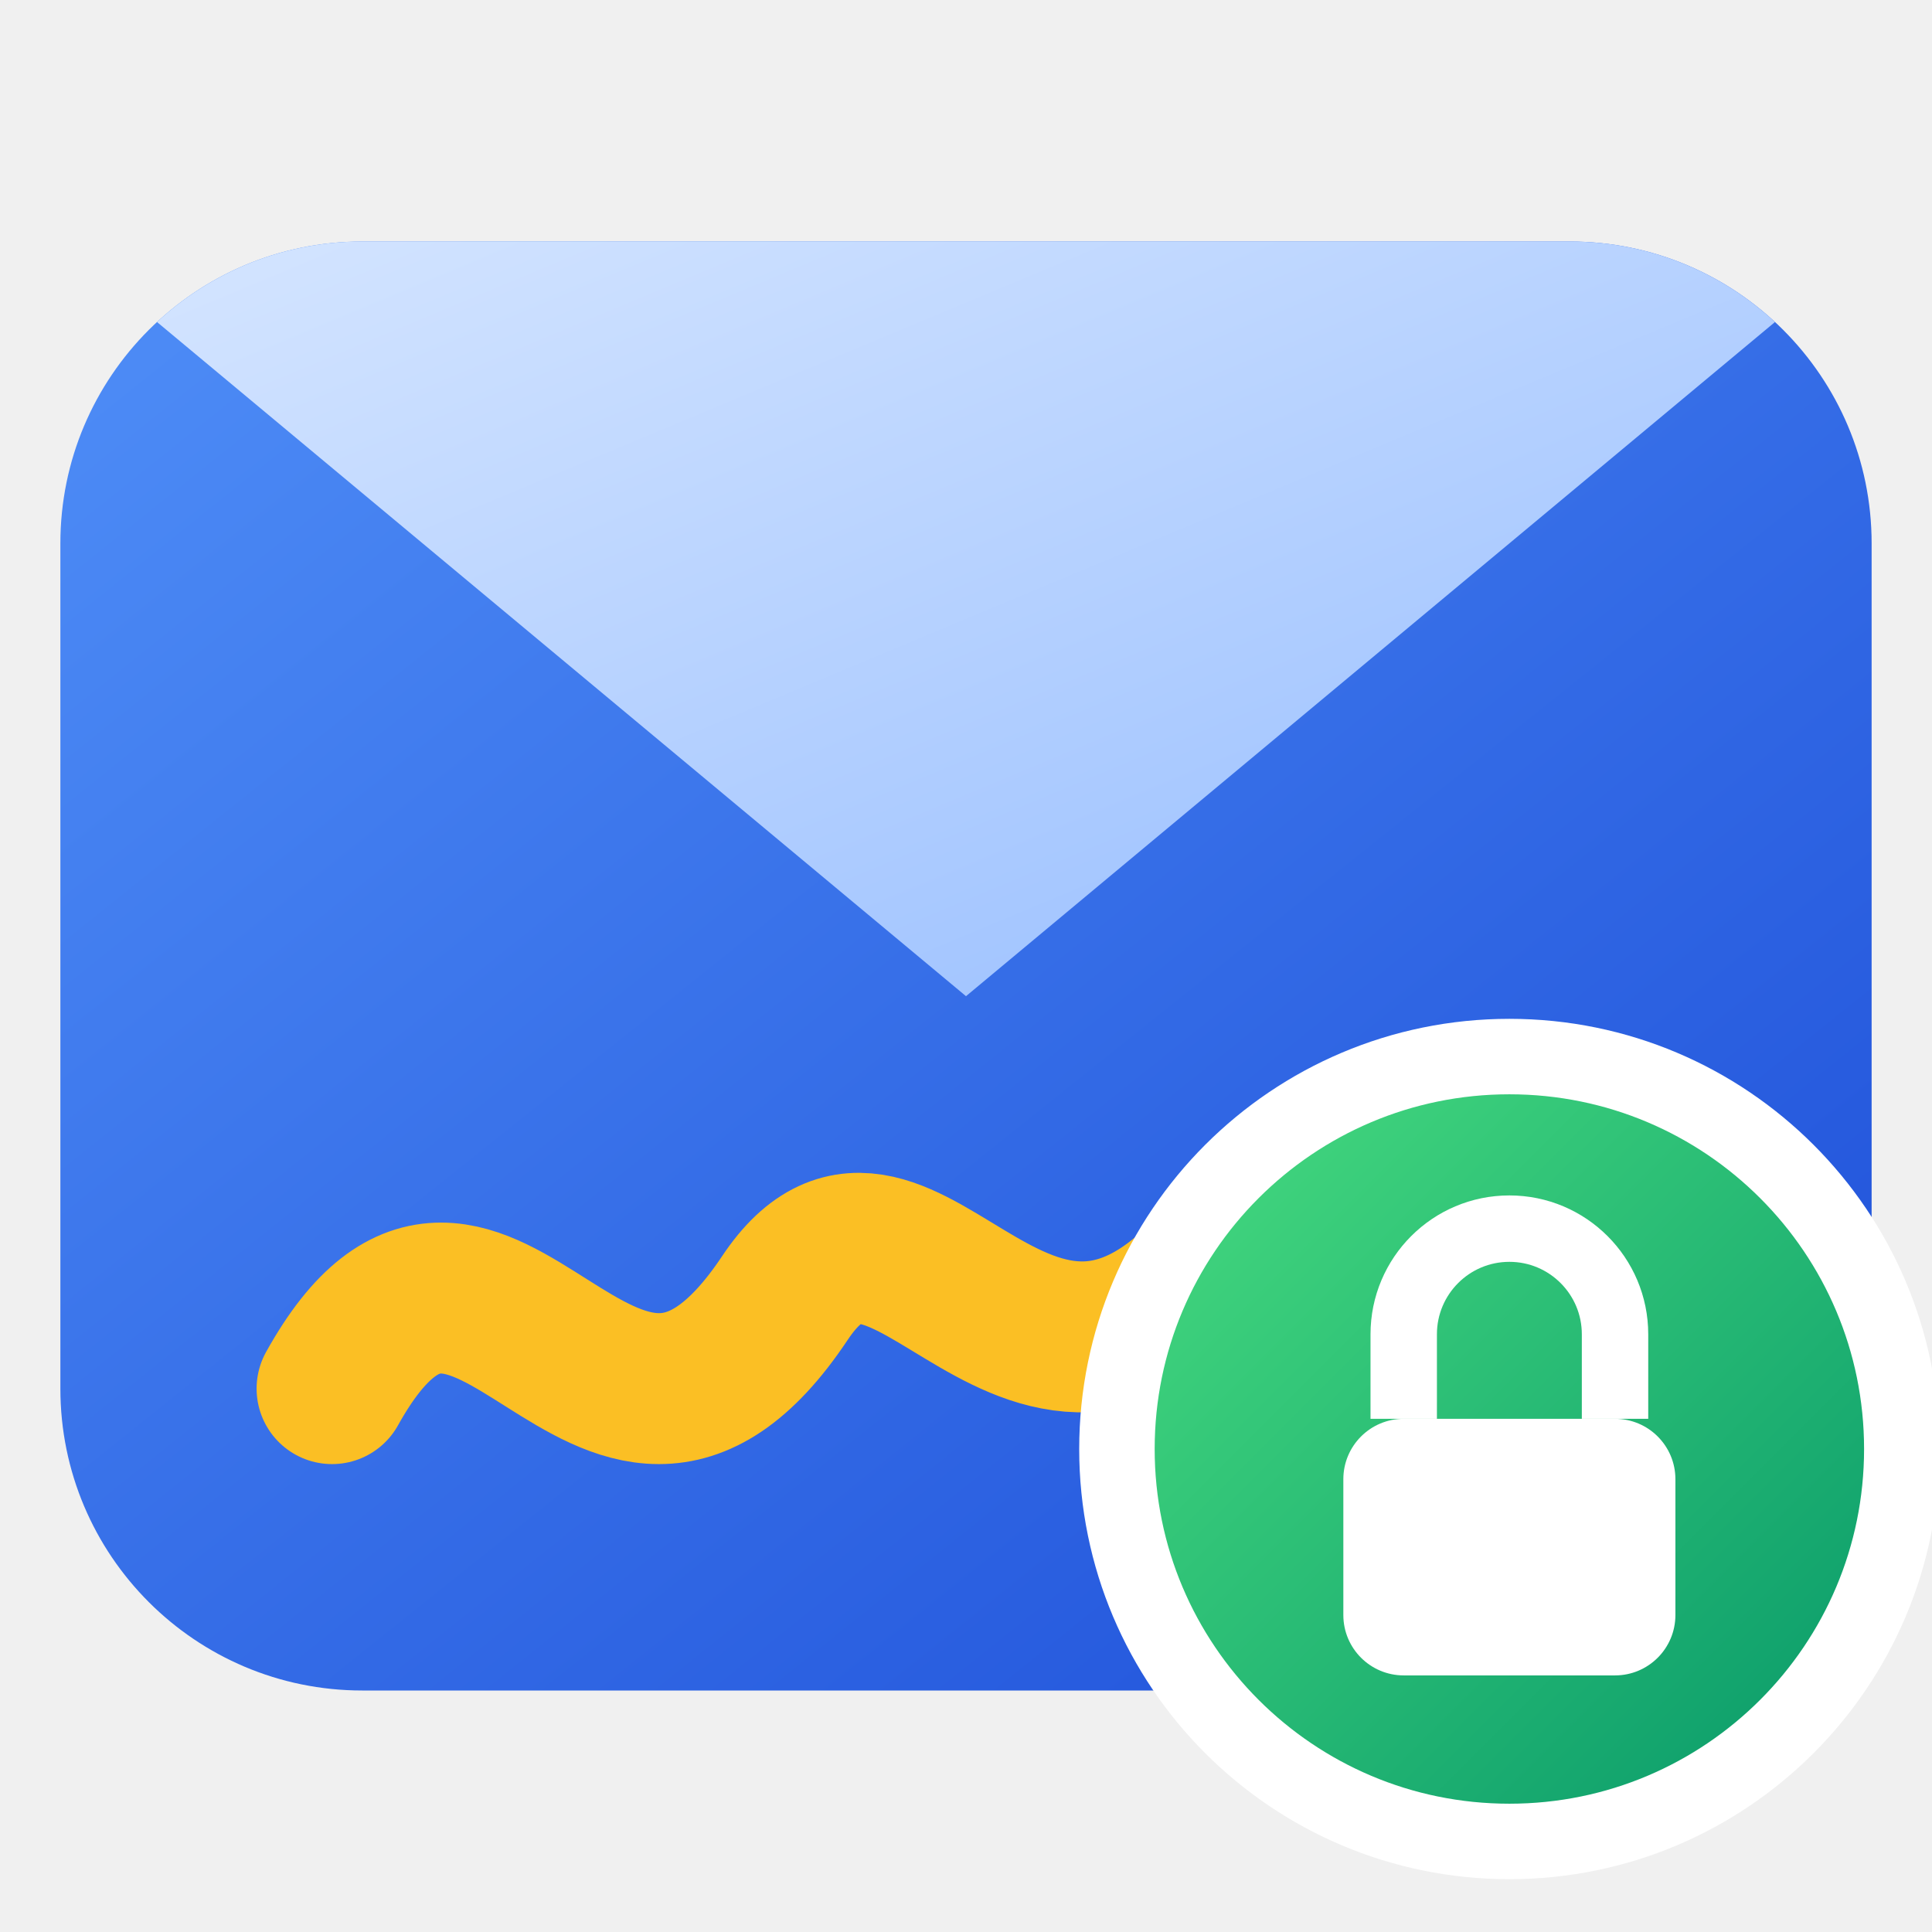
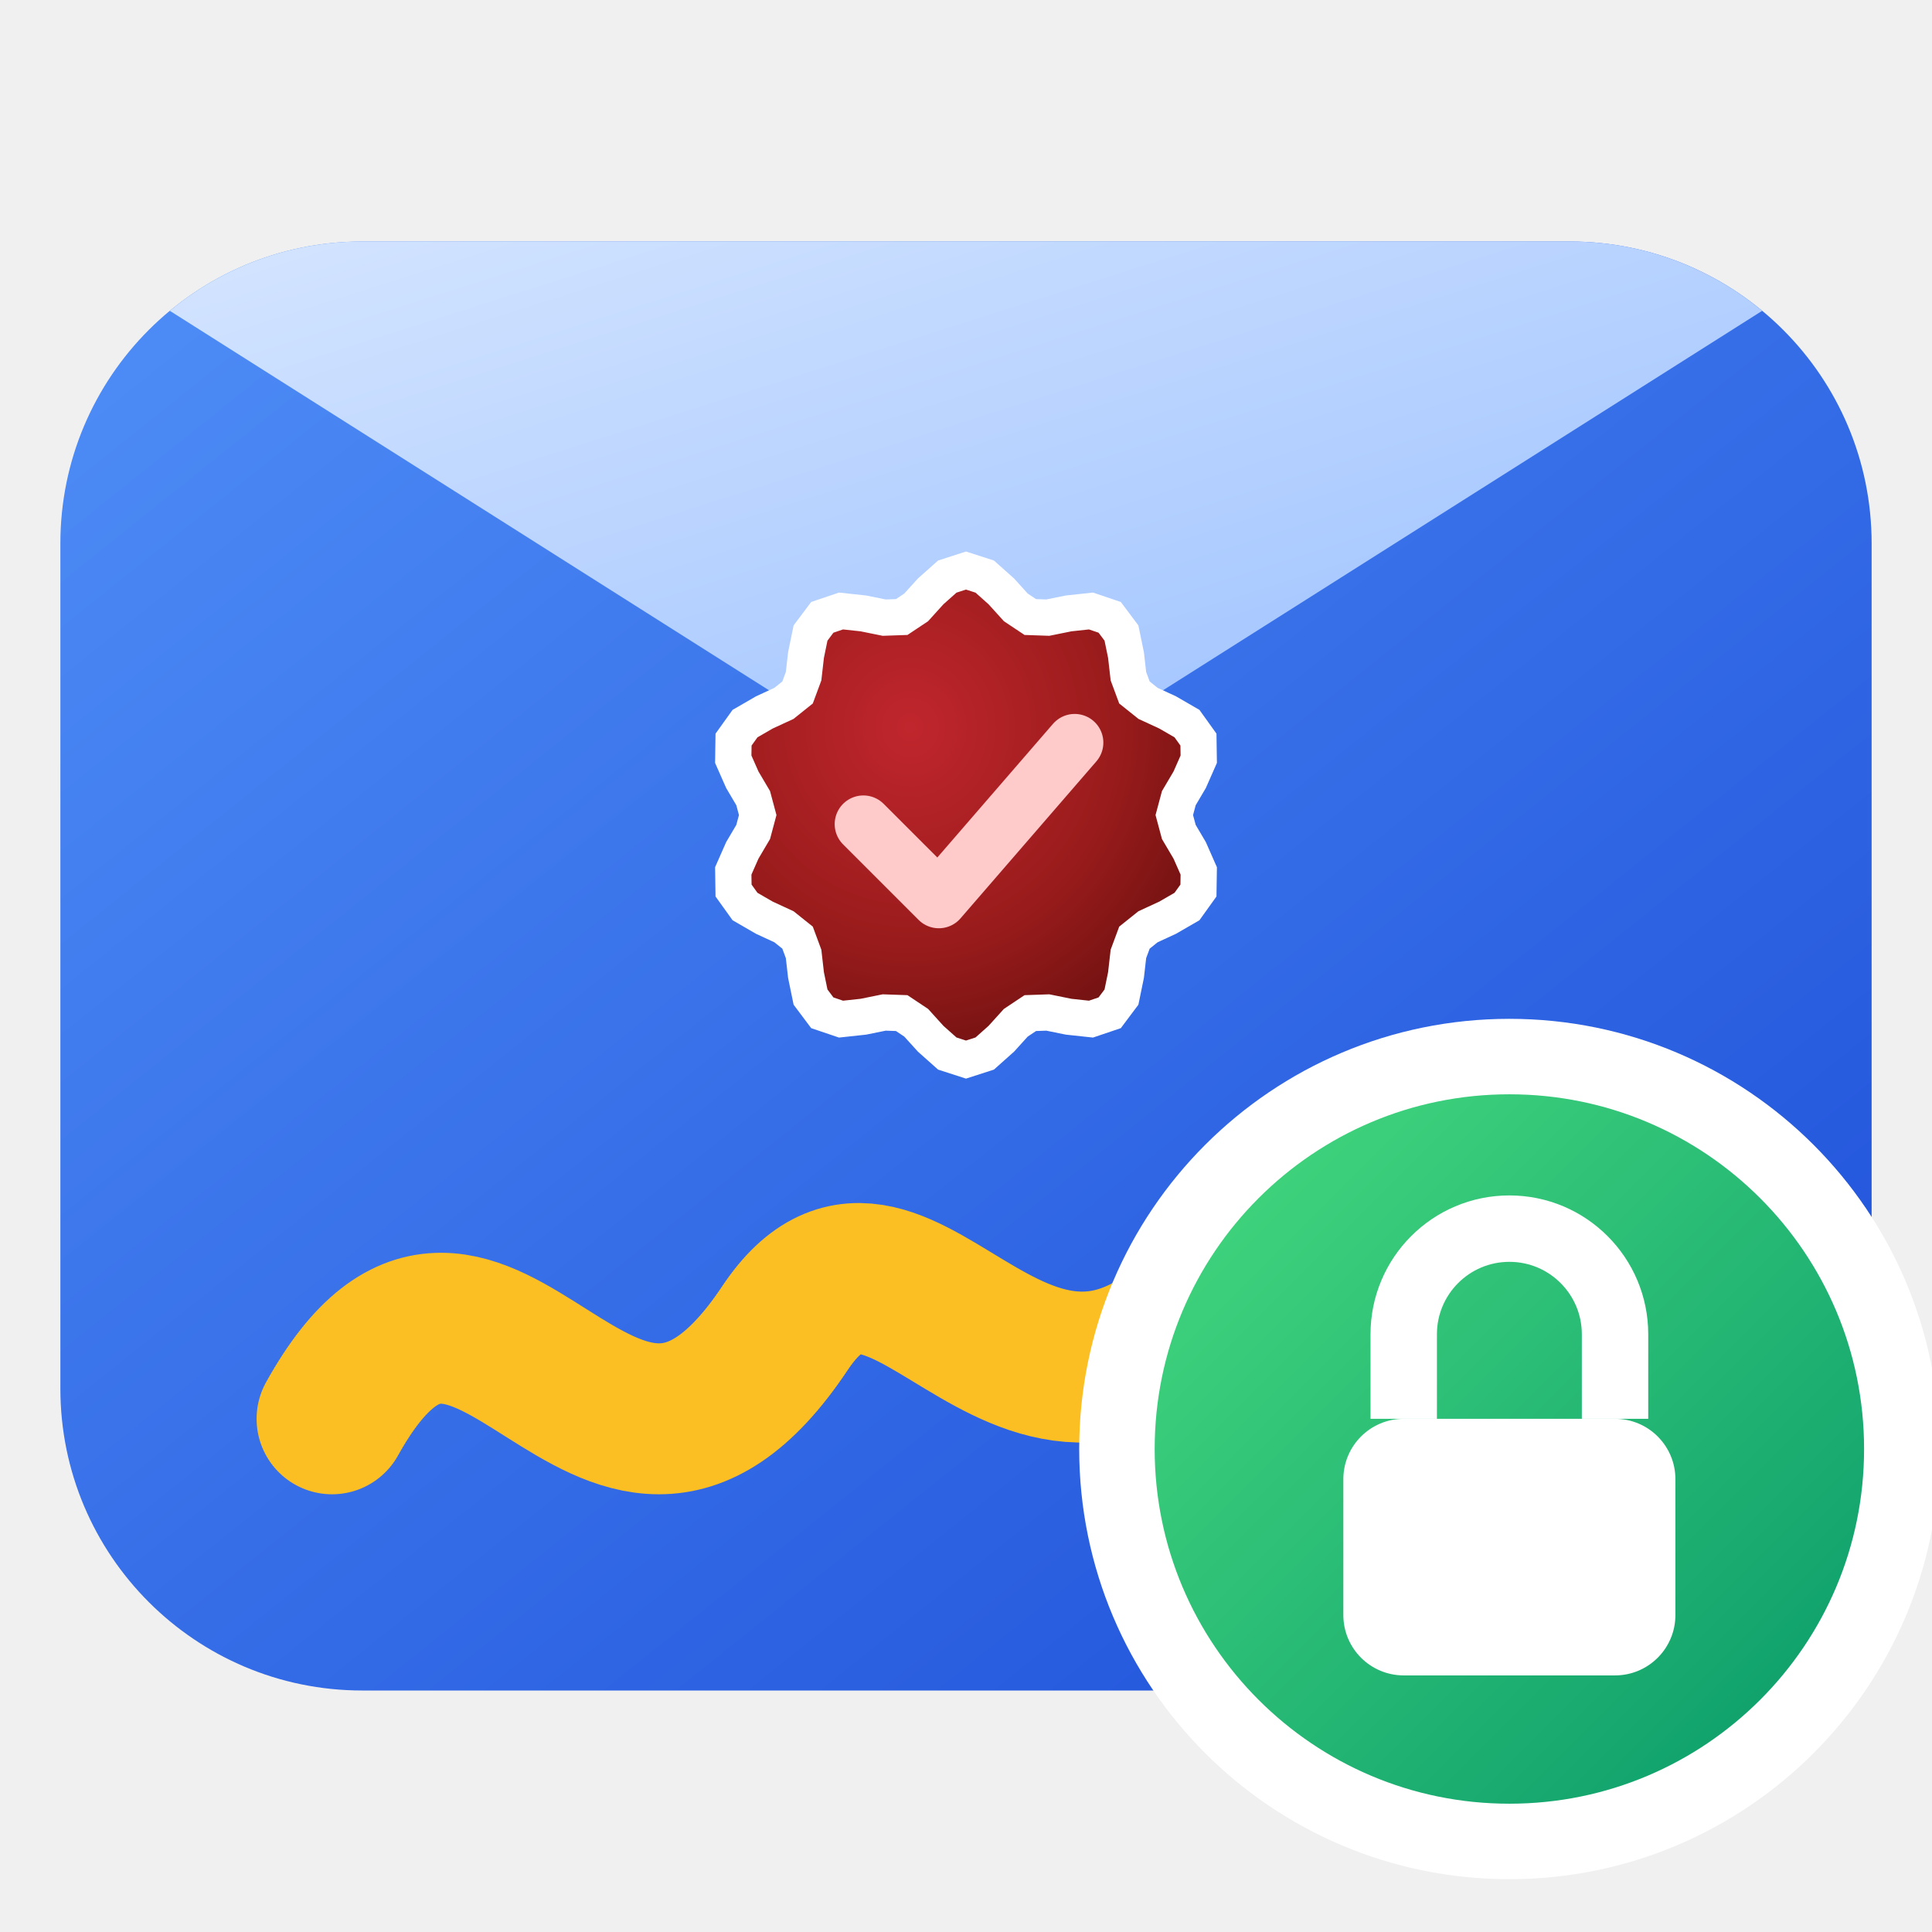
<svg xmlns="http://www.w3.org/2000/svg" viewBox="0 0 64 64">
  <defs>
    <linearGradient id="env" x1="0%" y1="0%" x2="100%" y2="100%">
      <stop offset="0%" stop-color="#4f8ef7" />
      <stop offset="100%" stop-color="#1d4ed8" />
    </linearGradient>
    <linearGradient id="flap" x1="0%" y1="0%" x2="100%" y2="100%">
      <stop offset="0%" stop-color="#d6e6ff" />
      <stop offset="100%" stop-color="#93bbff" />
    </linearGradient>
    <linearGradient id="lock" x1="0%" y1="0%" x2="100%" y2="100%">
      <stop offset="0%" stop-color="#4ade80" />
      <stop offset="100%" stop-color="#059669" />
    </linearGradient>
+     <radialGradient id="wachs" cx="38%" cy="32%" r="75%">
+       <stop offset="0%" stop-color="#c0262d" />
+       <stop offset="60%" stop-color="#991b1b" />
+       <stop offset="100%" stop-color="#6b1010" />
+     </radialGradient>
    <clipPath id="body">
      <rect x="2" y="8" width="60" height="48" rx="10" />
    </clipPath>
  </defs>
  <rect x="2" y="8" width="60" height="48" rx="10" fill="url(#env)" />
-   <path d="M2,8 L62,8 L32,33 Z" fill="url(#flap)" clip-path="url(#body)" />
-   <path d="M11,46 C16,37 20,52 26,43 C30,37 34,50 41,41" fill="none" stroke="#fbbf24" stroke-width="5" stroke-linecap="round" />
+   <path d="M2,8 L62,8 L32,27 Z" fill="url(#flap)" clip-path="url(#body)" />
+   <path d="M11,47 C16,38 20,53 26,44 C30,38 34,51 41,42" fill="none" stroke="#fbbf24" stroke-width="5" stroke-linecap="round" />
+   <path d="M32.00,18.90 L32.62,19.10 L33.17,19.59 L33.65,20.12 L34.13,20.44 L34.71,20.46 L35.40,20.32 L36.14,20.24 L36.76,20.45 L37.15,20.97 L37.30,21.70 L37.38,22.40 L37.58,22.94 L38.03,23.30 L38.68,23.60 L39.32,23.97 L39.70,24.50 L39.71,25.15 L39.41,25.83 L39.05,26.44 L38.90,27.00 L39.05,27.56 L39.41,28.17 L39.71,28.85 L39.70,29.50 L39.32,30.03 L38.68,30.40 L38.03,30.70 L37.58,31.06 L37.38,31.60 L37.30,32.30 L37.15,33.03 L36.76,33.55 L36.14,33.76 L35.40,33.68 L34.71,33.54 L34.13,33.56 L33.65,33.88 L33.17,34.41 L32.62,34.90 L32.00,35.10 L31.38,34.90 L30.83,34.41 L30.35,33.88 L29.87,33.56 L29.29,33.54 L28.60,33.68 L27.86,33.76 L27.24,33.55 L26.85,33.03 L26.70,32.30 L26.62,31.60 L26.42,31.06 L25.97,30.70 L25.32,30.40 L24.68,30.03 L24.30,29.50 L24.29,28.85 L24.59,28.17 L24.95,27.56 L25.10,27.00 L24.95,26.44 L24.59,25.83 L24.29,25.15 L24.30,24.50 L24.68,23.97 L25.32,23.60 L25.97,23.30 L26.42,22.94 L26.62,22.40 L26.70,21.70 L26.85,20.97 L27.24,20.45 L27.86,20.24 L28.60,20.32 L29.29,20.46 L29.87,20.44 L30.35,20.12 L30.83,19.59 L31.38,19.10Z" fill="url(#wachs)" stroke="#ffffff" stroke-width="1.2" />
+   <path d="M28.6,27.3 L31.1,29.8 L35.6,24.6" fill="none" stroke="#fecaca" stroke-width="1.9" stroke-linecap="round" stroke-linejoin="round" />
  <circle cx="50" cy="48" r="13" fill="url(#lock)" stroke="#ffffff" stroke-width="2.5" />
  <rect x="44.5" y="47" width="11" height="8.5" rx="2" fill="#ffffff" />
  <path d="M46.5,47 v-2.8 a3.5,3.5 0 0 1 7,0 v2.8" fill="none" stroke="#ffffff" stroke-width="2.2" />
</svg>
